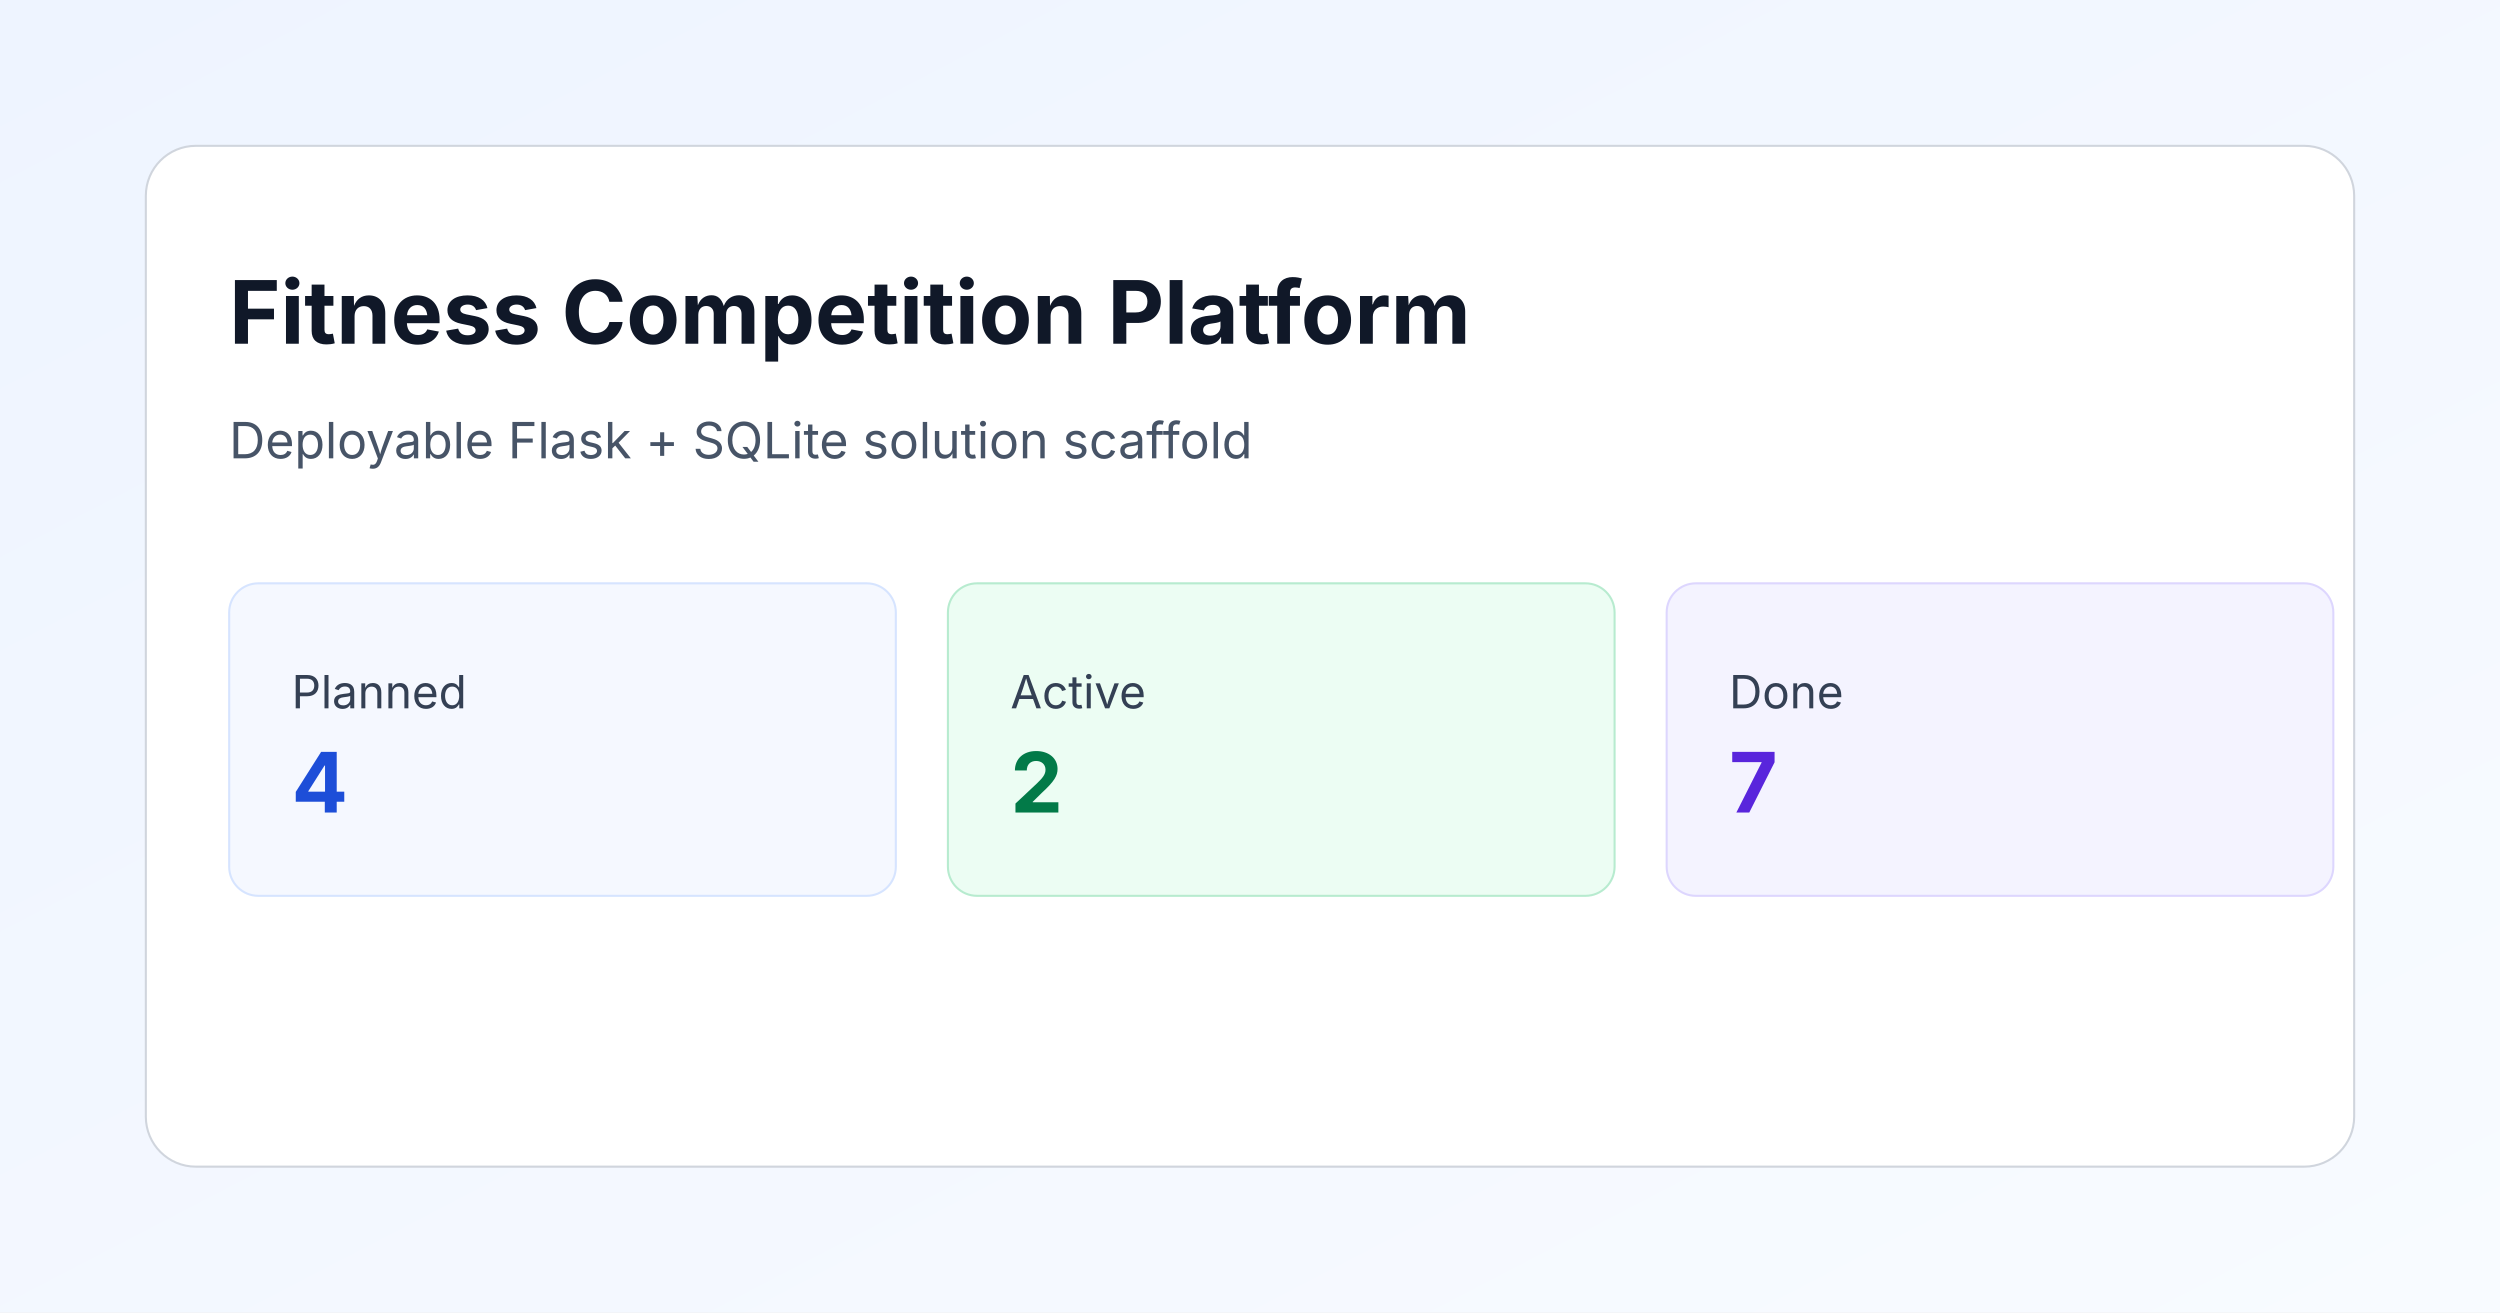
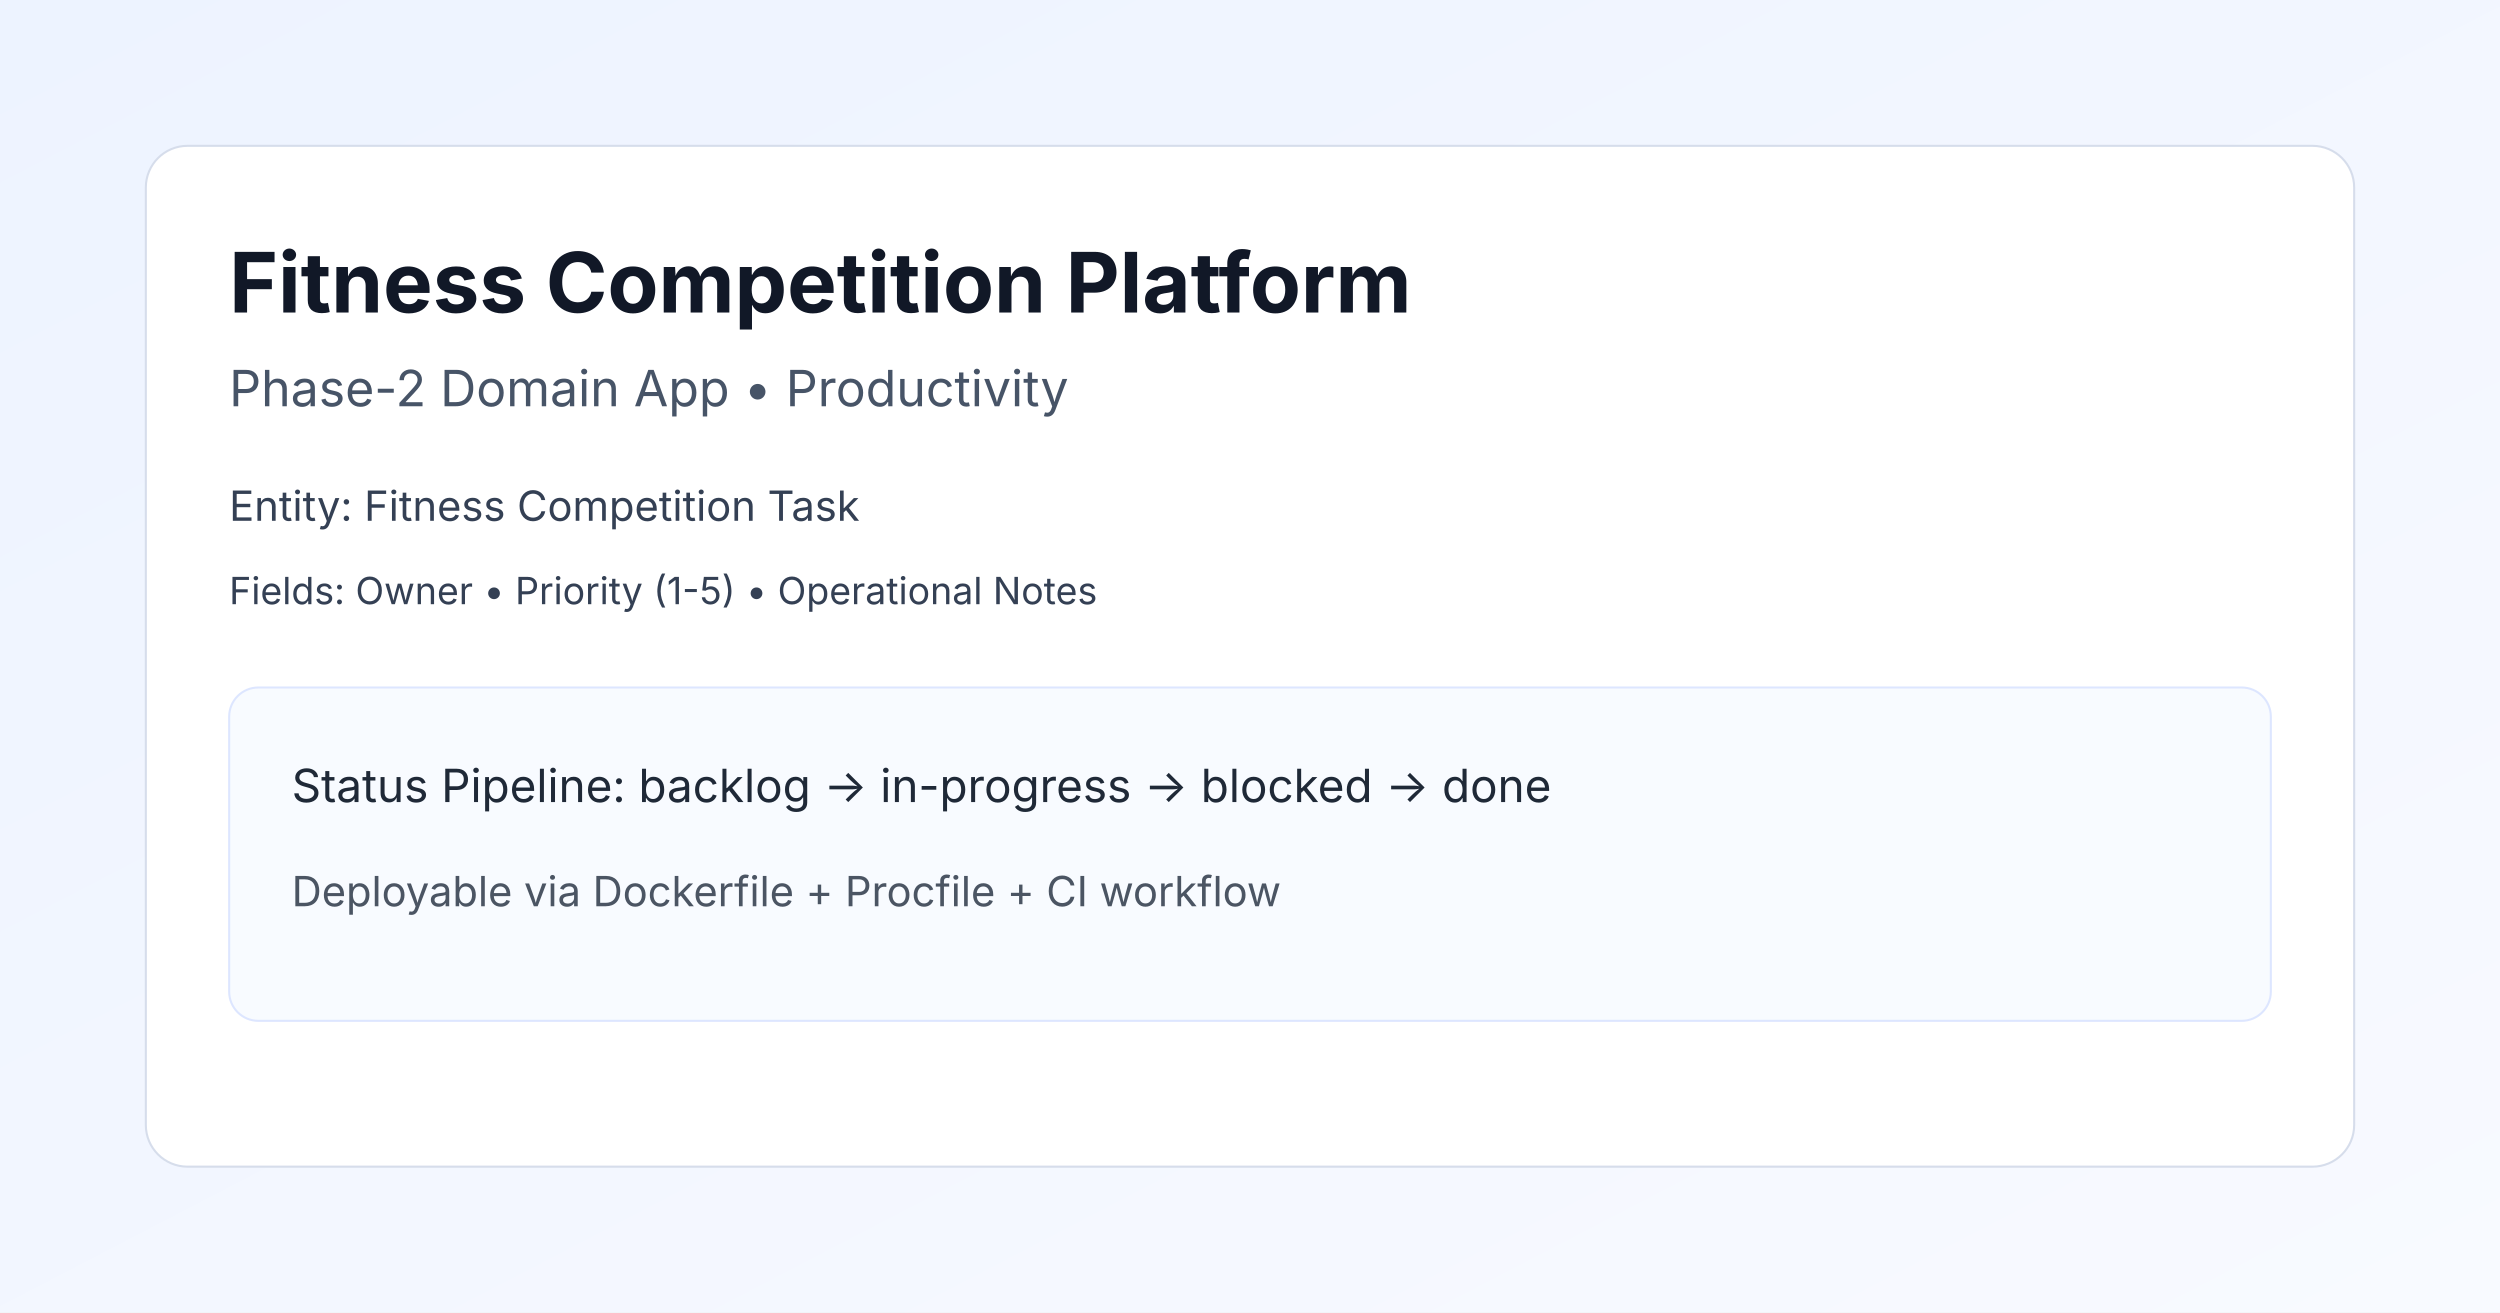
<svg xmlns="http://www.w3.org/2000/svg" width="1200" height="630" viewBox="0 0 1200 630">
  <defs>
    <linearGradient id="bg" x1="0" y1="0" x2="1" y2="1">
-       <stop offset="0%" stop-color="#eef4ff" />
-       <stop offset="100%" stop-color="#f8fbff" />
+       <stop offset="0%" stop-color="#edf3ff" />
+       <stop offset="100%" stop-color="#f8faff" />
    </linearGradient>
  </defs>
  <rect width="1200" height="630" fill="url(#bg)" />
-   <rect x="70" y="70" width="1060" height="490" rx="24" fill="#ffffff" stroke="#d0d5dd" />
-   <text x="110" y="165" font-size="42" font-family="Inter, Arial" fill="#101828" font-weight="700">Fitness Competition Platform</text>
-   <text x="110" y="220" font-size="24" font-family="Inter, Arial" fill="#475467">Deployable Flask + SQLite solution scaffold</text>
-   <rect x="110" y="280" width="320" height="150" rx="14" fill="#f5f8ff" stroke="#d6e4ff" />
-   <text x="140" y="340" font-size="22" font-family="Inter, Arial" fill="#344054">Planned</text>
-   <text x="140" y="390" font-size="40" font-family="Inter, Arial" fill="#1d4ed8" font-weight="700">4</text>
-   <rect x="455" y="280" width="320" height="150" rx="14" fill="#ecfdf3" stroke="#b7ebcf" />
-   <text x="485" y="340" font-size="22" font-family="Inter, Arial" fill="#344054">Active</text>
-   <text x="485" y="390" font-size="40" font-family="Inter, Arial" fill="#027a48" font-weight="700">2</text>
-   <rect x="800" y="280" width="320" height="150" rx="14" fill="#f4f3ff" stroke="#ddd6fe" />
-   <text x="830" y="340" font-size="22" font-family="Inter, Arial" fill="#344054">Done</text>
-   <text x="830" y="390" font-size="40" font-family="Inter, Arial" fill="#5925dc" font-weight="700">7</text>
+   <rect x="70" y="70" width="1060" height="490" rx="20" fill="#fff" stroke="#d6ddeb" />
+   <text x="110" y="150" font-size="40" font-family="Inter, Arial" fill="#111827" font-weight="700">Fitness Competition Platform</text>
+   <text x="110" y="195" font-size="24" font-family="Inter, Arial" fill="#475467">Phase-2 Domain App • Productivity</text>
+   <text x="110" y="250" font-size="20" font-family="Inter, Arial" fill="#344054">Entity: Fitness Competition Task</text>
+   <text x="110" y="290" font-size="18" font-family="Inter, Arial" fill="#344054">Fields: Owner • Priority (1-5) • Operational Notes</text>
+   <rect x="110" y="330" width="980" height="160" rx="14" fill="#f8fbff" stroke="#dde6ff" />
+   <text x="140" y="385" font-size="22" font-family="Inter, Arial" fill="#1f2937">Status Pipeline: backlog → in-progress → blocked → done</text>
+   <text x="140" y="435" font-size="20" font-family="Inter, Arial" fill="#4b5563">Deployable via Dockerfile + Procfile + CI workflow</text>
</svg>
